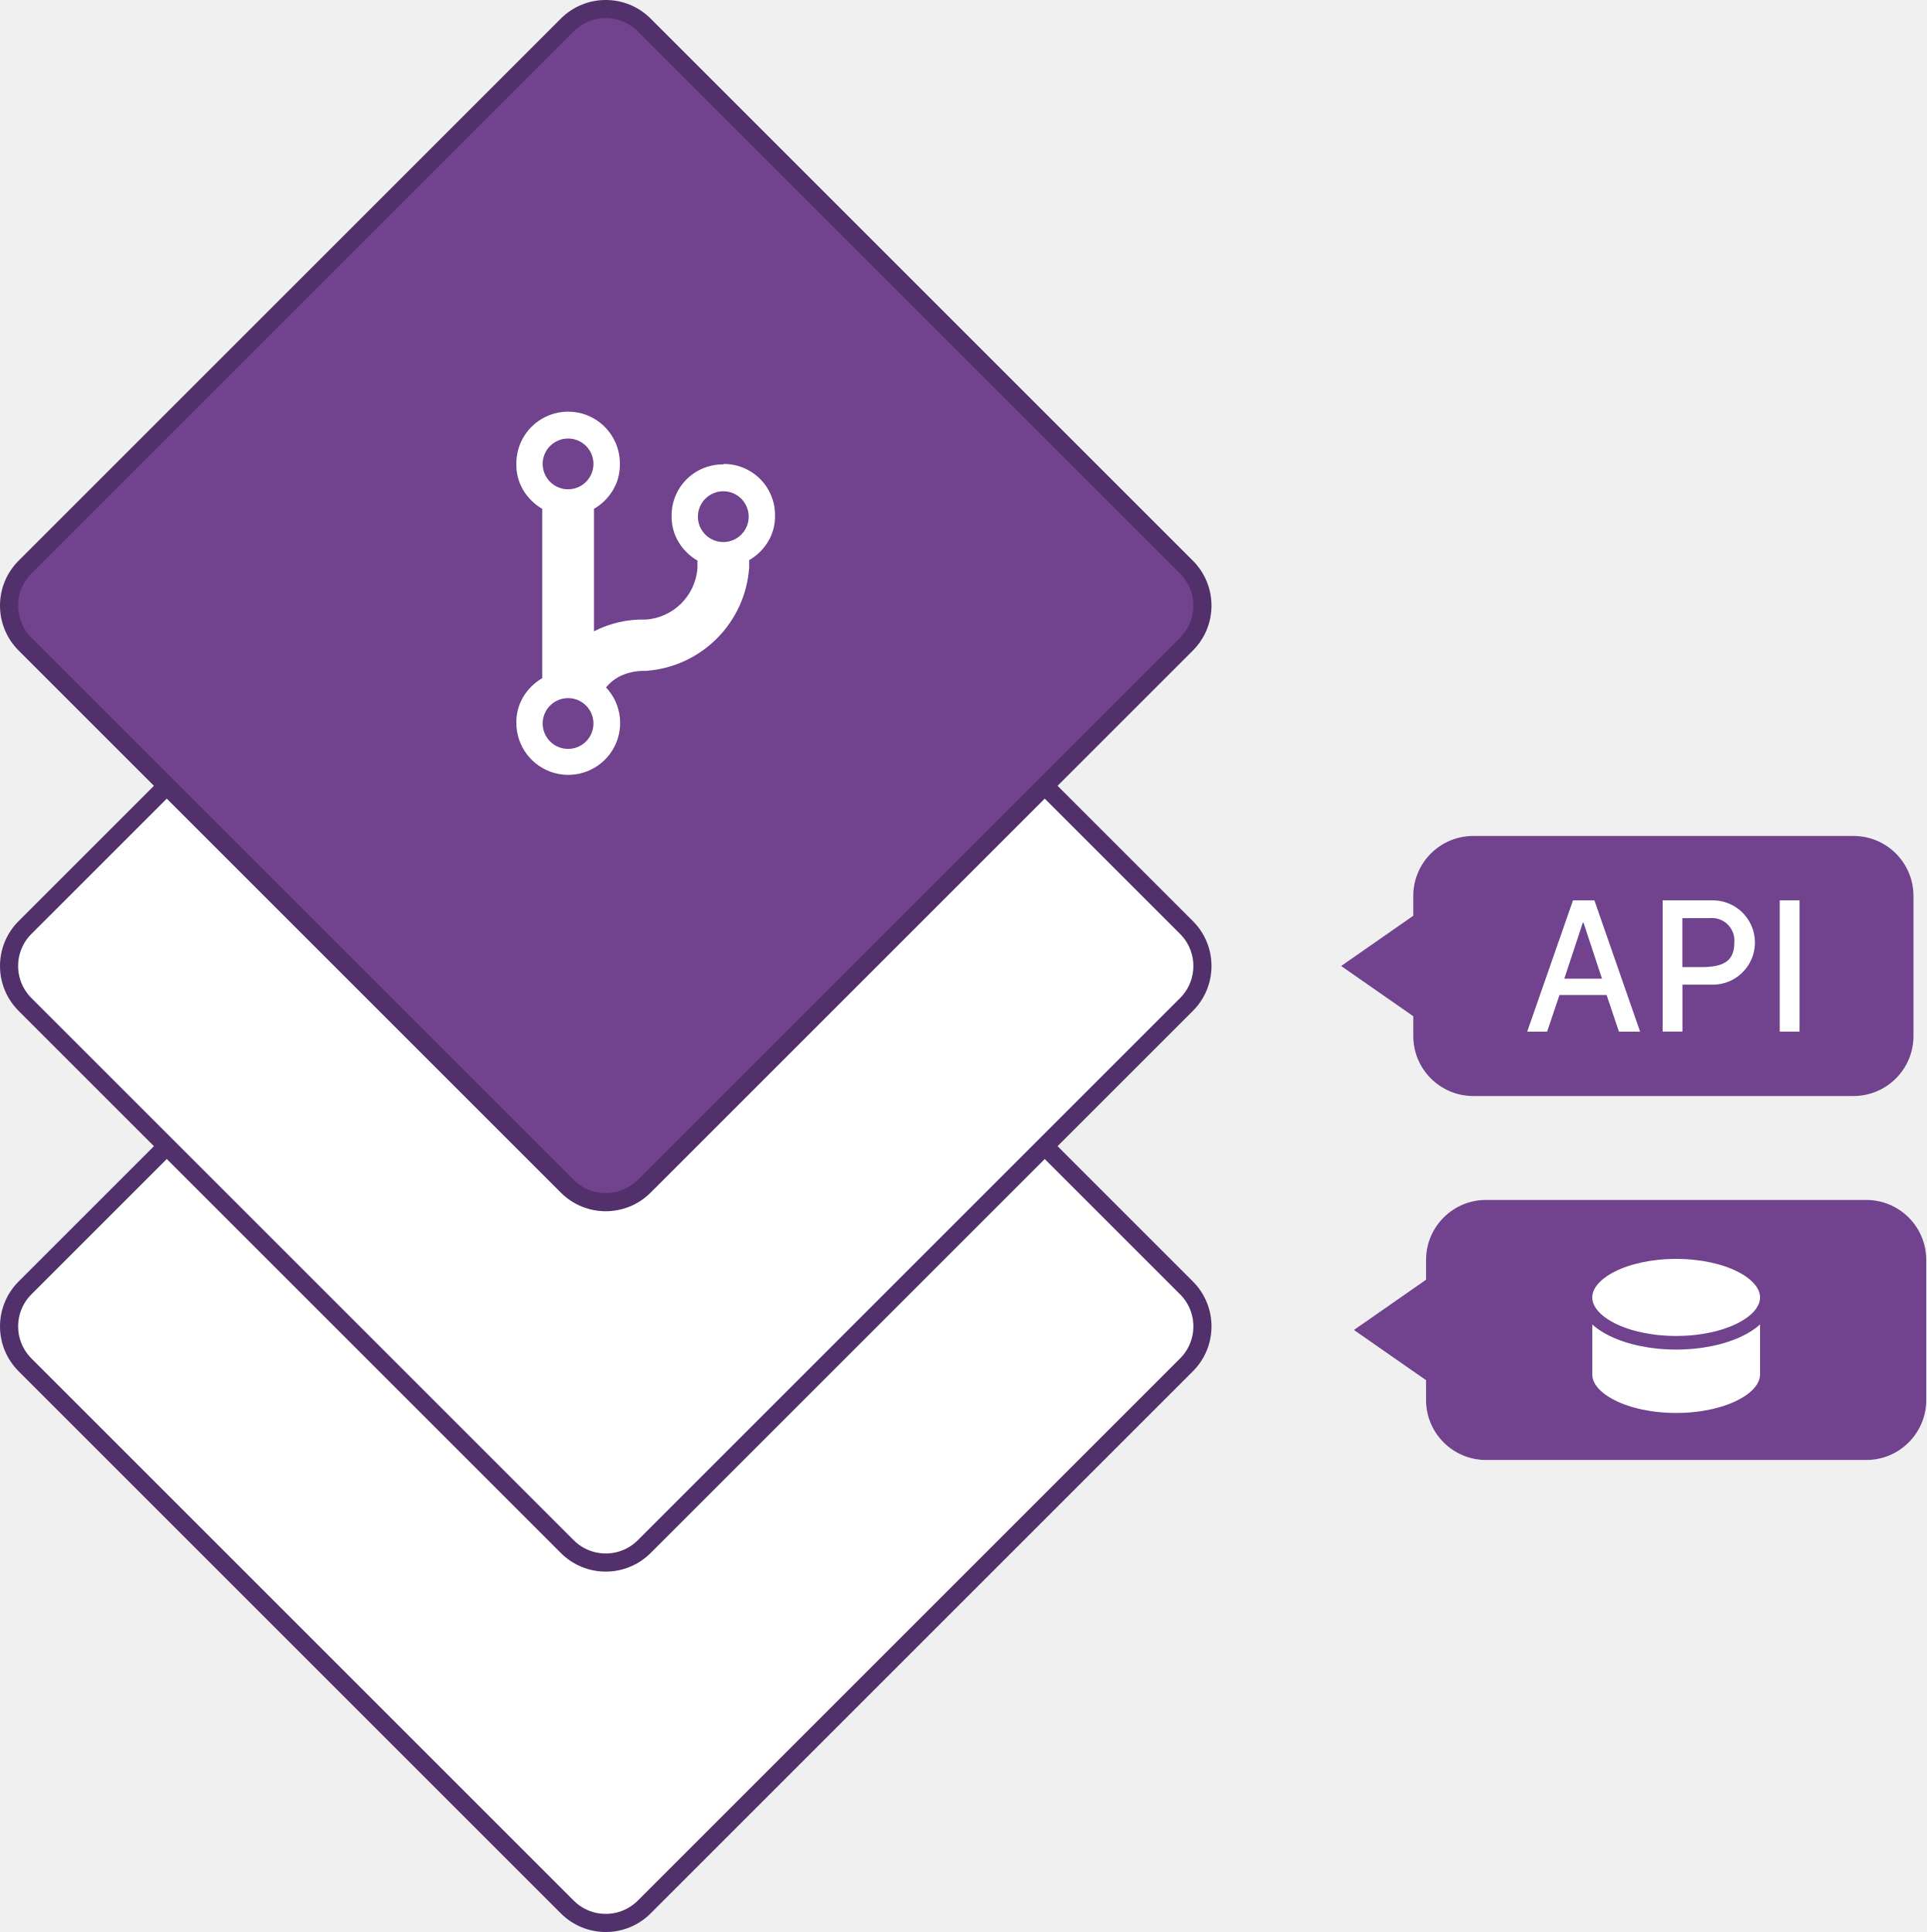
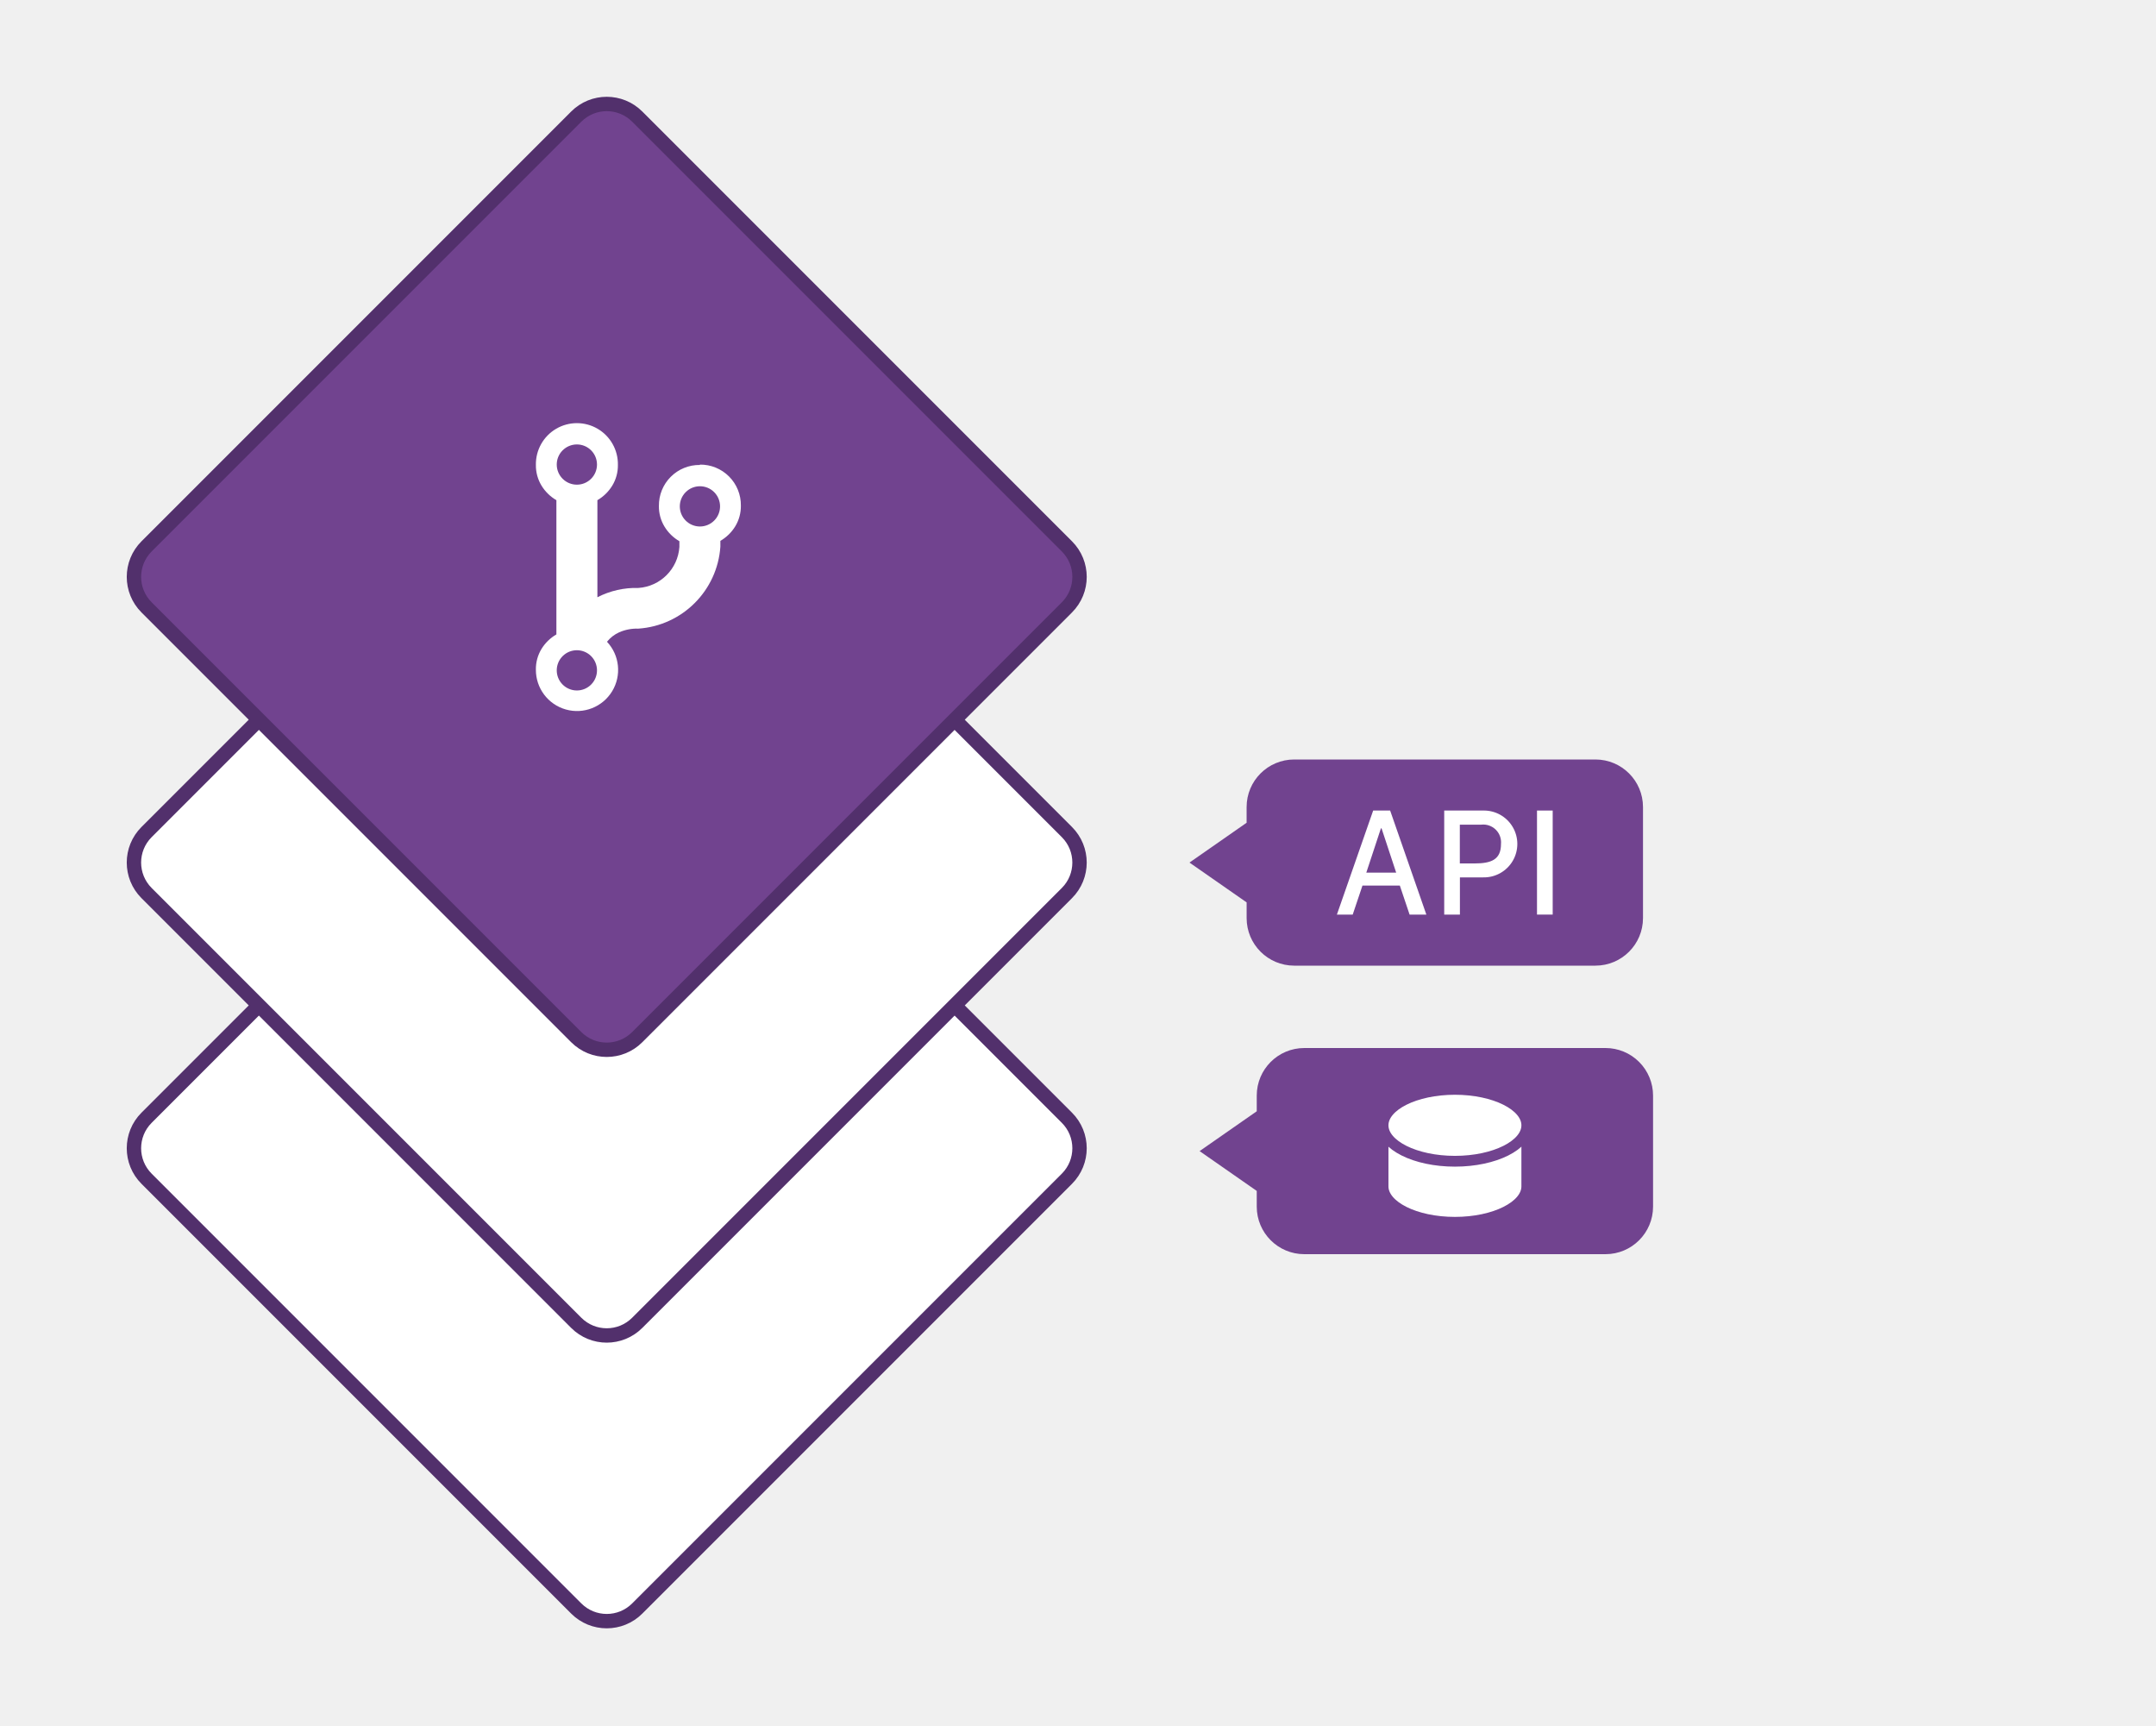
- <svg xmlns="http://www.w3.org/2000/svg" id="package" viewBox="0 0 106.194 106.533">
-   <rect x="25.889" y="55.733" width="48.277" height="48.277" rx="3" ry="3" transform="translate(54.498 -18.714) rotate(45)" fill="#fff" stroke="#52306c" stroke-miterlimit="10" />
-   <rect x="25.889" y="35.861" width="48.277" height="48.277" rx="3" ry="3" transform="translate(40.446 -24.535) rotate(45)" fill="#fff" stroke="#52306c" stroke-miterlimit="10" />
-   <path d="M118.813,52.83H97.855a3.309,3.309,0,0,0-3.309,3.309V57.23L90.57,60l3.976,2.77v1.091a3.309,3.309,0,0,0,3.309,3.309h20.958a3.309,3.309,0,0,0,3.309-3.309V56.139A3.309,3.309,0,0,0,118.813,52.83Z" transform="translate(-16.633 -6.734)" fill="#71438f" />
-   <path d="M119.518,72.9H98.56a3.309,3.309,0,0,0-3.309,3.309V77.3l-3.976,2.77,3.976,2.77v1.091a3.309,3.309,0,0,0,3.309,3.309h20.958a3.309,3.309,0,0,0,3.309-3.309V76.213A3.309,3.309,0,0,0,119.518,72.9Z" transform="translate(-16.633 -6.734)" fill="#71438f" />
-   <path d="M104.039,78.276v4.246c0,1.381,2.239,2.5,5,2.5s5-1.119,5-2.5V78.276h-10Z" transform="translate(-16.633 -6.734)" fill="#fff" stroke="#71438f" stroke-miterlimit="10" stroke-width="0.75" />
-   <path d="M100.827,63.619l2.524-7.237h1.181l2.519,7.237h-1.167l-0.679-2.02h-2.6l-0.679,2.02h-1.1Zm3.063-6-1.018,3.08h2.079l-1.018-3.08h-0.044Z" transform="translate(-16.633 -6.734)" fill="#fff" />
-   <path d="M111.008,56.381a2.325,2.325,0,1,1,0,4.649h-1.622v2.588h-1.092V56.381h2.719Zm-1.627,3.68H110.4c1.16,0,1.845-.26,1.845-1.347a1.239,1.239,0,0,0-1.369-1.352h-1.495v2.7Z" transform="translate(-16.633 -6.734)" fill="#fff" />
-   <path d="M114.749,63.619V56.381h1.092v7.237h-1.092Z" transform="translate(-16.633 -6.734)" fill="#fff" />
-   <ellipse cx="92.406" cy="71.542" rx="5" ry="2.5" fill="#fff" stroke="#71438f" stroke-miterlimit="10" stroke-width="0.75" />
-   <rect x="25.889" y="15.989" width="48.277" height="48.277" rx="3" ry="3" transform="translate(26.394 -30.355) rotate(45)" fill="#71438f" stroke="#52306c" stroke-miterlimit="10" />
-   <path d="M56.508,32.318a2.816,2.816,0,0,1,2.852,2.853,2.7,2.7,0,0,1-.389,1.437,2.949,2.949,0,0,1-1.037,1.014v0.4a6.136,6.136,0,0,1-5.705,5.705,3.089,3.089,0,0,0-1.337.256,2.317,2.317,0,0,0-.847.657A2.861,2.861,0,1,1,45.1,46.582a2.69,2.69,0,0,1,.39-1.438,2.943,2.943,0,0,1,1.036-1.014V34.792a2.942,2.942,0,0,1-1.036-1.014,2.69,2.69,0,0,1-.39-1.438,2.853,2.853,0,1,1,5.705,0,2.694,2.694,0,0,1-.39,1.438,2.944,2.944,0,0,1-1.036,1.014v6.753a5.871,5.871,0,0,1,2.852-.647,3.068,3.068,0,0,0,2.853-2.852v-0.4a2.936,2.936,0,0,1-1.036-1.014,2.69,2.69,0,0,1-.39-1.437,2.816,2.816,0,0,1,2.852-2.853V32.318Zm-9.561-.981a1.4,1.4,0,1,0,2.006,0A1.4,1.4,0,0,0,46.948,31.338Zm2.006,16.269a1.4,1.4,0,1,0-2.006,0A1.4,1.4,0,0,0,48.953,47.606ZM57.511,36.2a1.4,1.4,0,1,0-2.006,0A1.4,1.4,0,0,0,57.511,36.2Z" transform="translate(-16.633 -6.734)" fill="#fff" />
+ <svg xmlns="http://www.w3.org/2000/svg" id="package" viewBox="0 0 150 120">
+   <rect width="150" height="120" fill="none" />
+   <rect x="18.074" y="55.733" width="48.277" height="48.277" rx="3" ry="3" transform="translate(68.842 -6.455) rotate(45)" fill="#fff" stroke="#52306c" stroke-miterlimit="10" />
+   <rect x="18.074" y="35.861" width="48.277" height="48.277" rx="3" ry="3" transform="translate(54.79 -12.275) rotate(45)" fill="#fff" stroke="#52306c" stroke-miterlimit="10" />
+   <path d="M111,52.83H90.04a3.309,3.309,0,0,0-3.309,3.309V57.23L82.756,60l3.976,2.77v1.091A3.309,3.309,0,0,0,90.04,67.17H111a3.309,3.309,0,0,0,3.309-3.309V56.139A3.309,3.309,0,0,0,111,52.83Z" fill="#71438f" />
+   <path d="M111.7,72.9H90.745a3.309,3.309,0,0,0-3.309,3.309V77.3l-3.976,2.77,3.976,2.77v1.091a3.309,3.309,0,0,0,3.309,3.309H111.7a3.309,3.309,0,0,0,3.309-3.309V76.213A3.309,3.309,0,0,0,111.7,72.9Z" fill="#71438f" />
+   <path d="M96.224,78.276v4.246c0,1.381,2.239,2.5,5,2.5s5-1.119,5-2.5V78.276h-10Z" fill="#fff" stroke="#71438f" stroke-miterlimit="10" stroke-width="0.75" />
+   <path d="M93.012,63.619l2.524-7.237h1.181l2.519,7.237H98.07L97.391,61.6h-2.6l-0.679,2.02h-1.1Zm3.063-6L95.058,60.7h2.079l-1.018-3.08H96.076Z" fill="#fff" />
+   <path d="M103.193,56.381a2.325,2.325,0,1,1,0,4.649h-1.622v2.588h-1.092V56.381h2.719Zm-1.627,3.68h1.018c1.16,0,1.845-.26,1.845-1.347a1.239,1.239,0,0,0-1.369-1.352h-1.495v2.7Z" fill="#fff" />
+   <path d="M106.934,63.619V56.381h1.092v7.237h-1.092Z" fill="#fff" />
+   <ellipse cx="101.224" cy="78.276" rx="5" ry="2.5" fill="#fff" stroke="#71438f" stroke-miterlimit="10" stroke-width="0.75" />
+   <rect x="18.074" y="15.989" width="48.277" height="48.277" rx="3" ry="3" transform="translate(40.739 -18.096) rotate(45)" fill="#71438f" stroke="#52306c" stroke-miterlimit="10" />
+   <path d="M48.693,32.318a2.816,2.816,0,0,1,2.852,2.853,2.7,2.7,0,0,1-.389,1.437,2.949,2.949,0,0,1-1.037,1.014v0.4a6.136,6.136,0,0,1-5.705,5.705,3.089,3.089,0,0,0-1.337.256,2.317,2.317,0,0,0-.847.657,2.861,2.861,0,1,1-4.947,1.939,2.69,2.69,0,0,1,.39-1.438A2.943,2.943,0,0,1,38.71,44.13V34.792a2.942,2.942,0,0,1-1.036-1.014,2.69,2.69,0,0,1-.39-1.438,2.853,2.853,0,1,1,5.705,0,2.694,2.694,0,0,1-.39,1.438,2.944,2.944,0,0,1-1.036,1.014v6.753a5.871,5.871,0,0,1,2.852-.647,3.068,3.068,0,0,0,2.853-2.852v-0.4a2.936,2.936,0,0,1-1.036-1.014,2.69,2.69,0,0,1-.39-1.437,2.816,2.816,0,0,1,2.852-2.853V32.318Zm-9.561-.981a1.4,1.4,0,1,0,2.006,0A1.4,1.4,0,0,0,39.133,31.338Zm2.006,16.269a1.4,1.4,0,1,0-2.006,0A1.4,1.4,0,0,0,41.138,47.606ZM49.7,36.2a1.4,1.4,0,1,0-2.006,0A1.4,1.4,0,0,0,49.7,36.2Z" fill="#fff" />
</svg>
